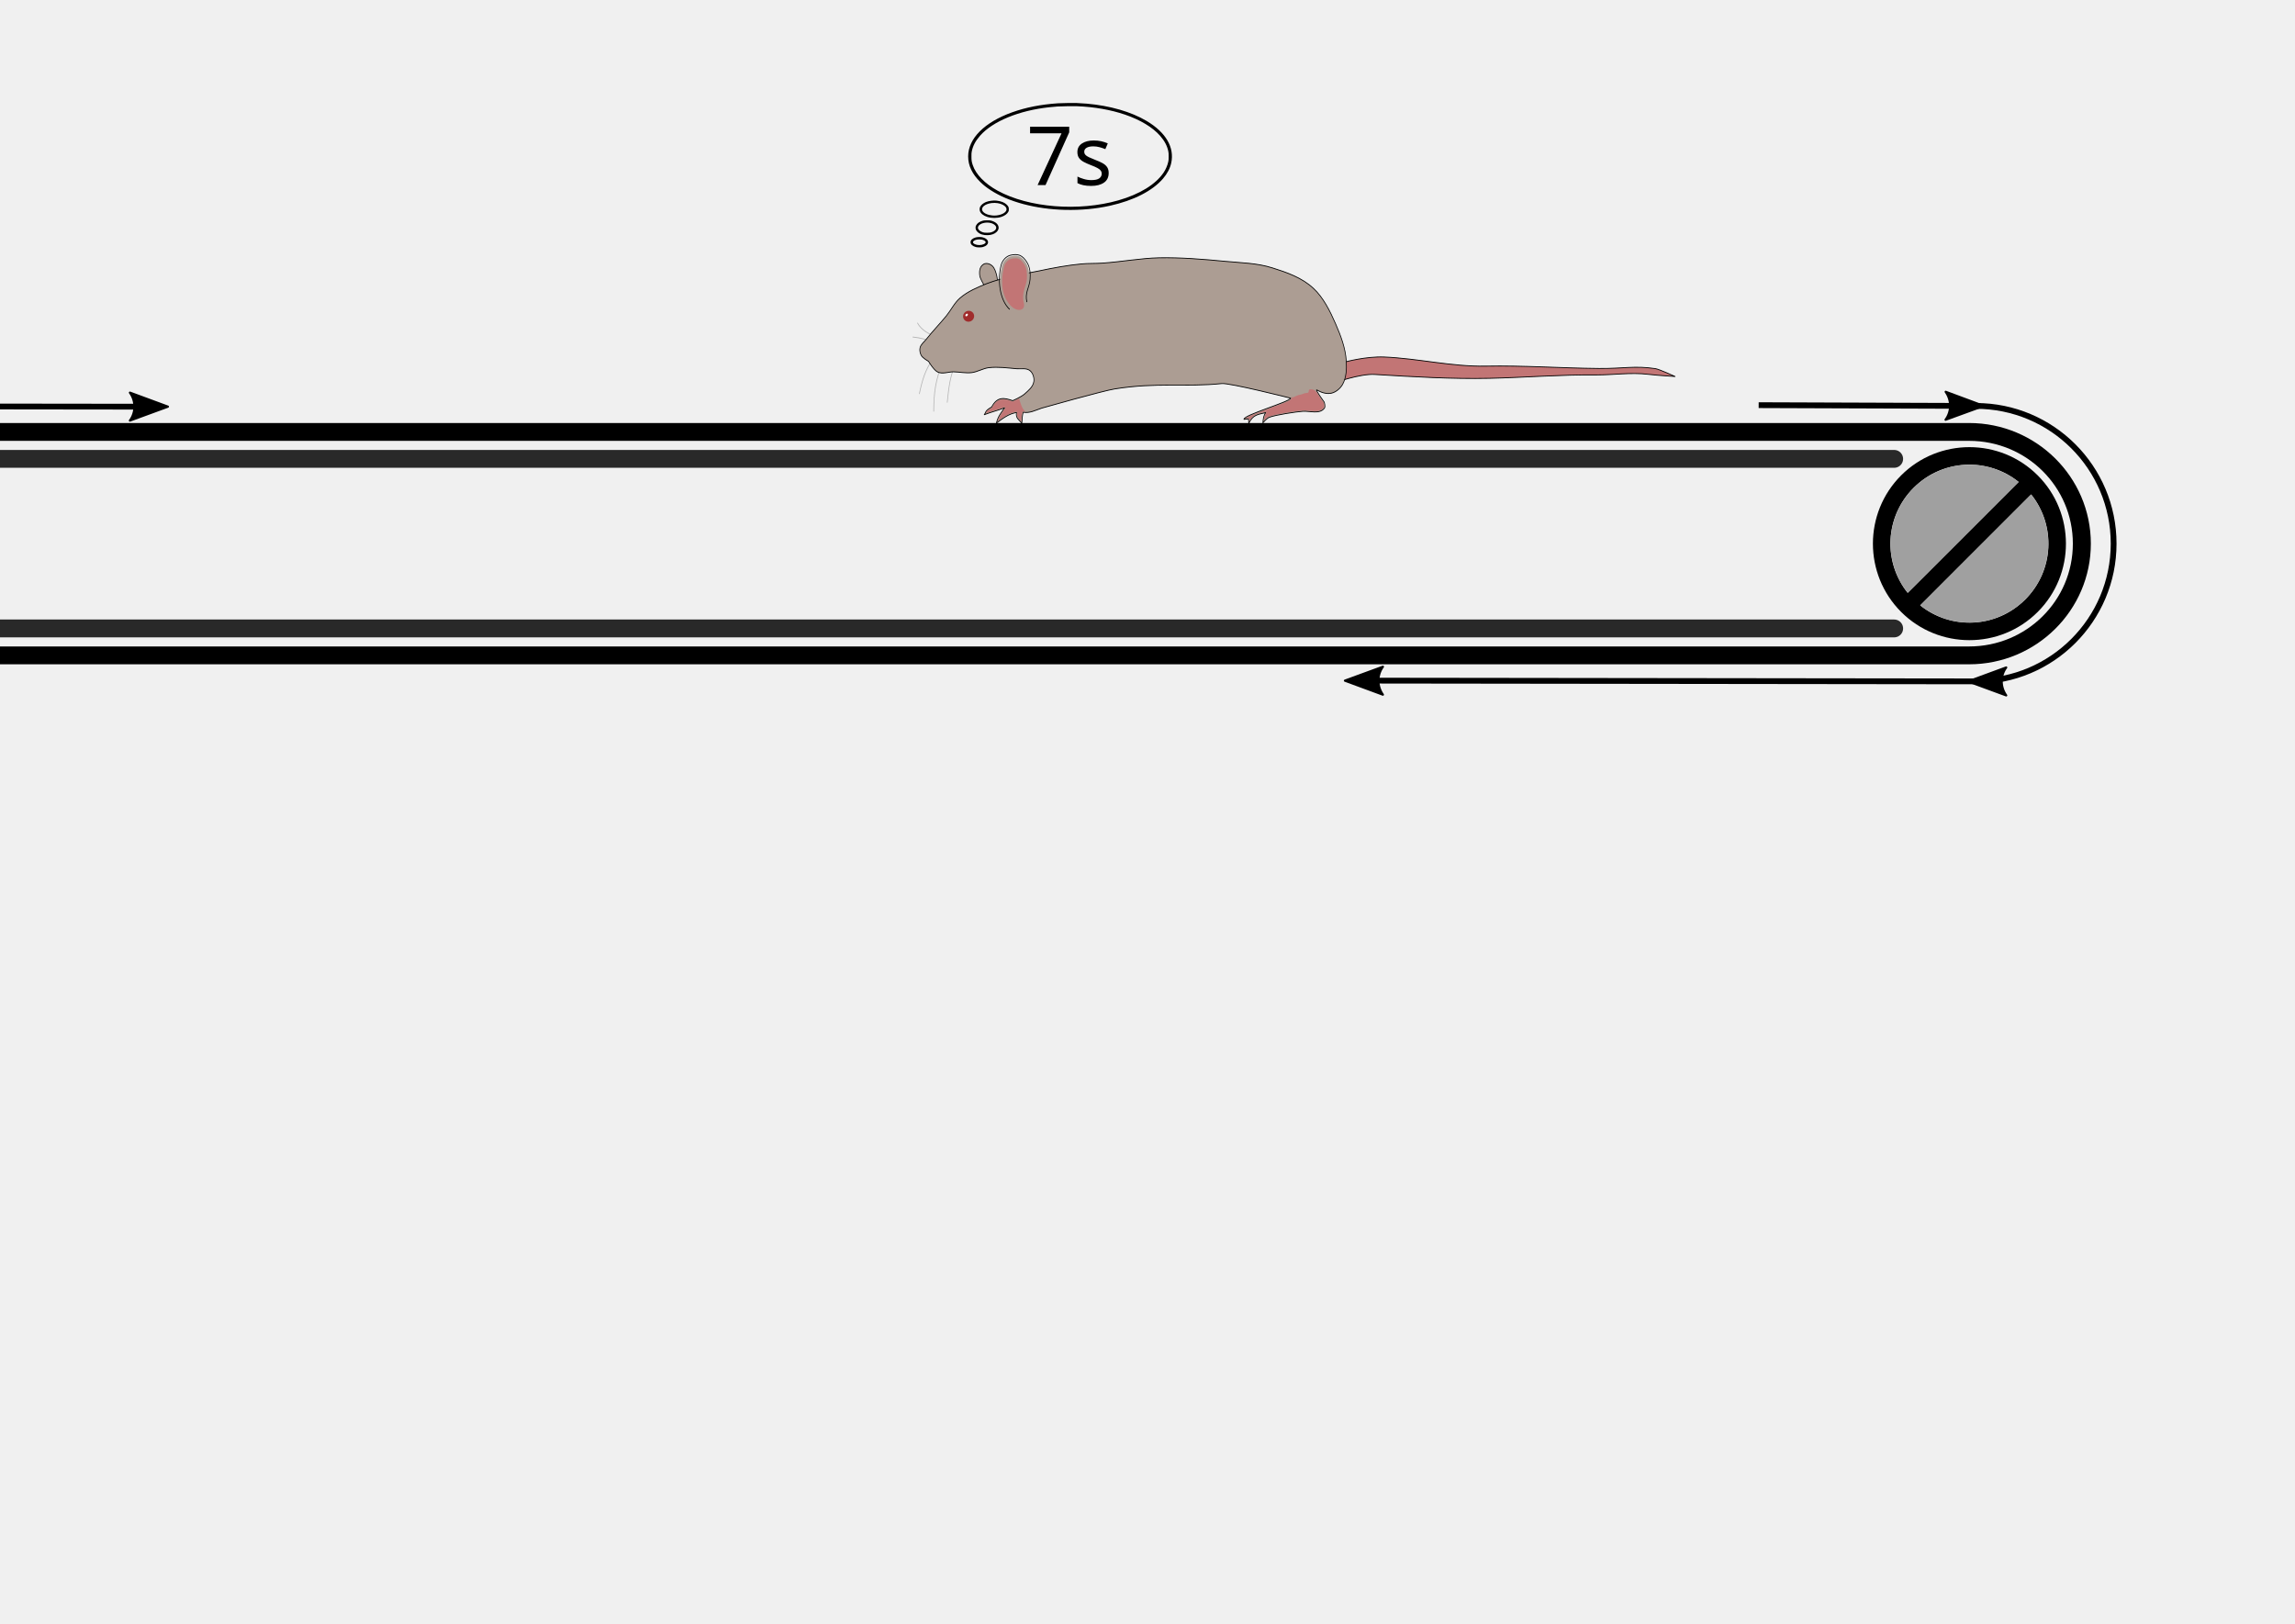
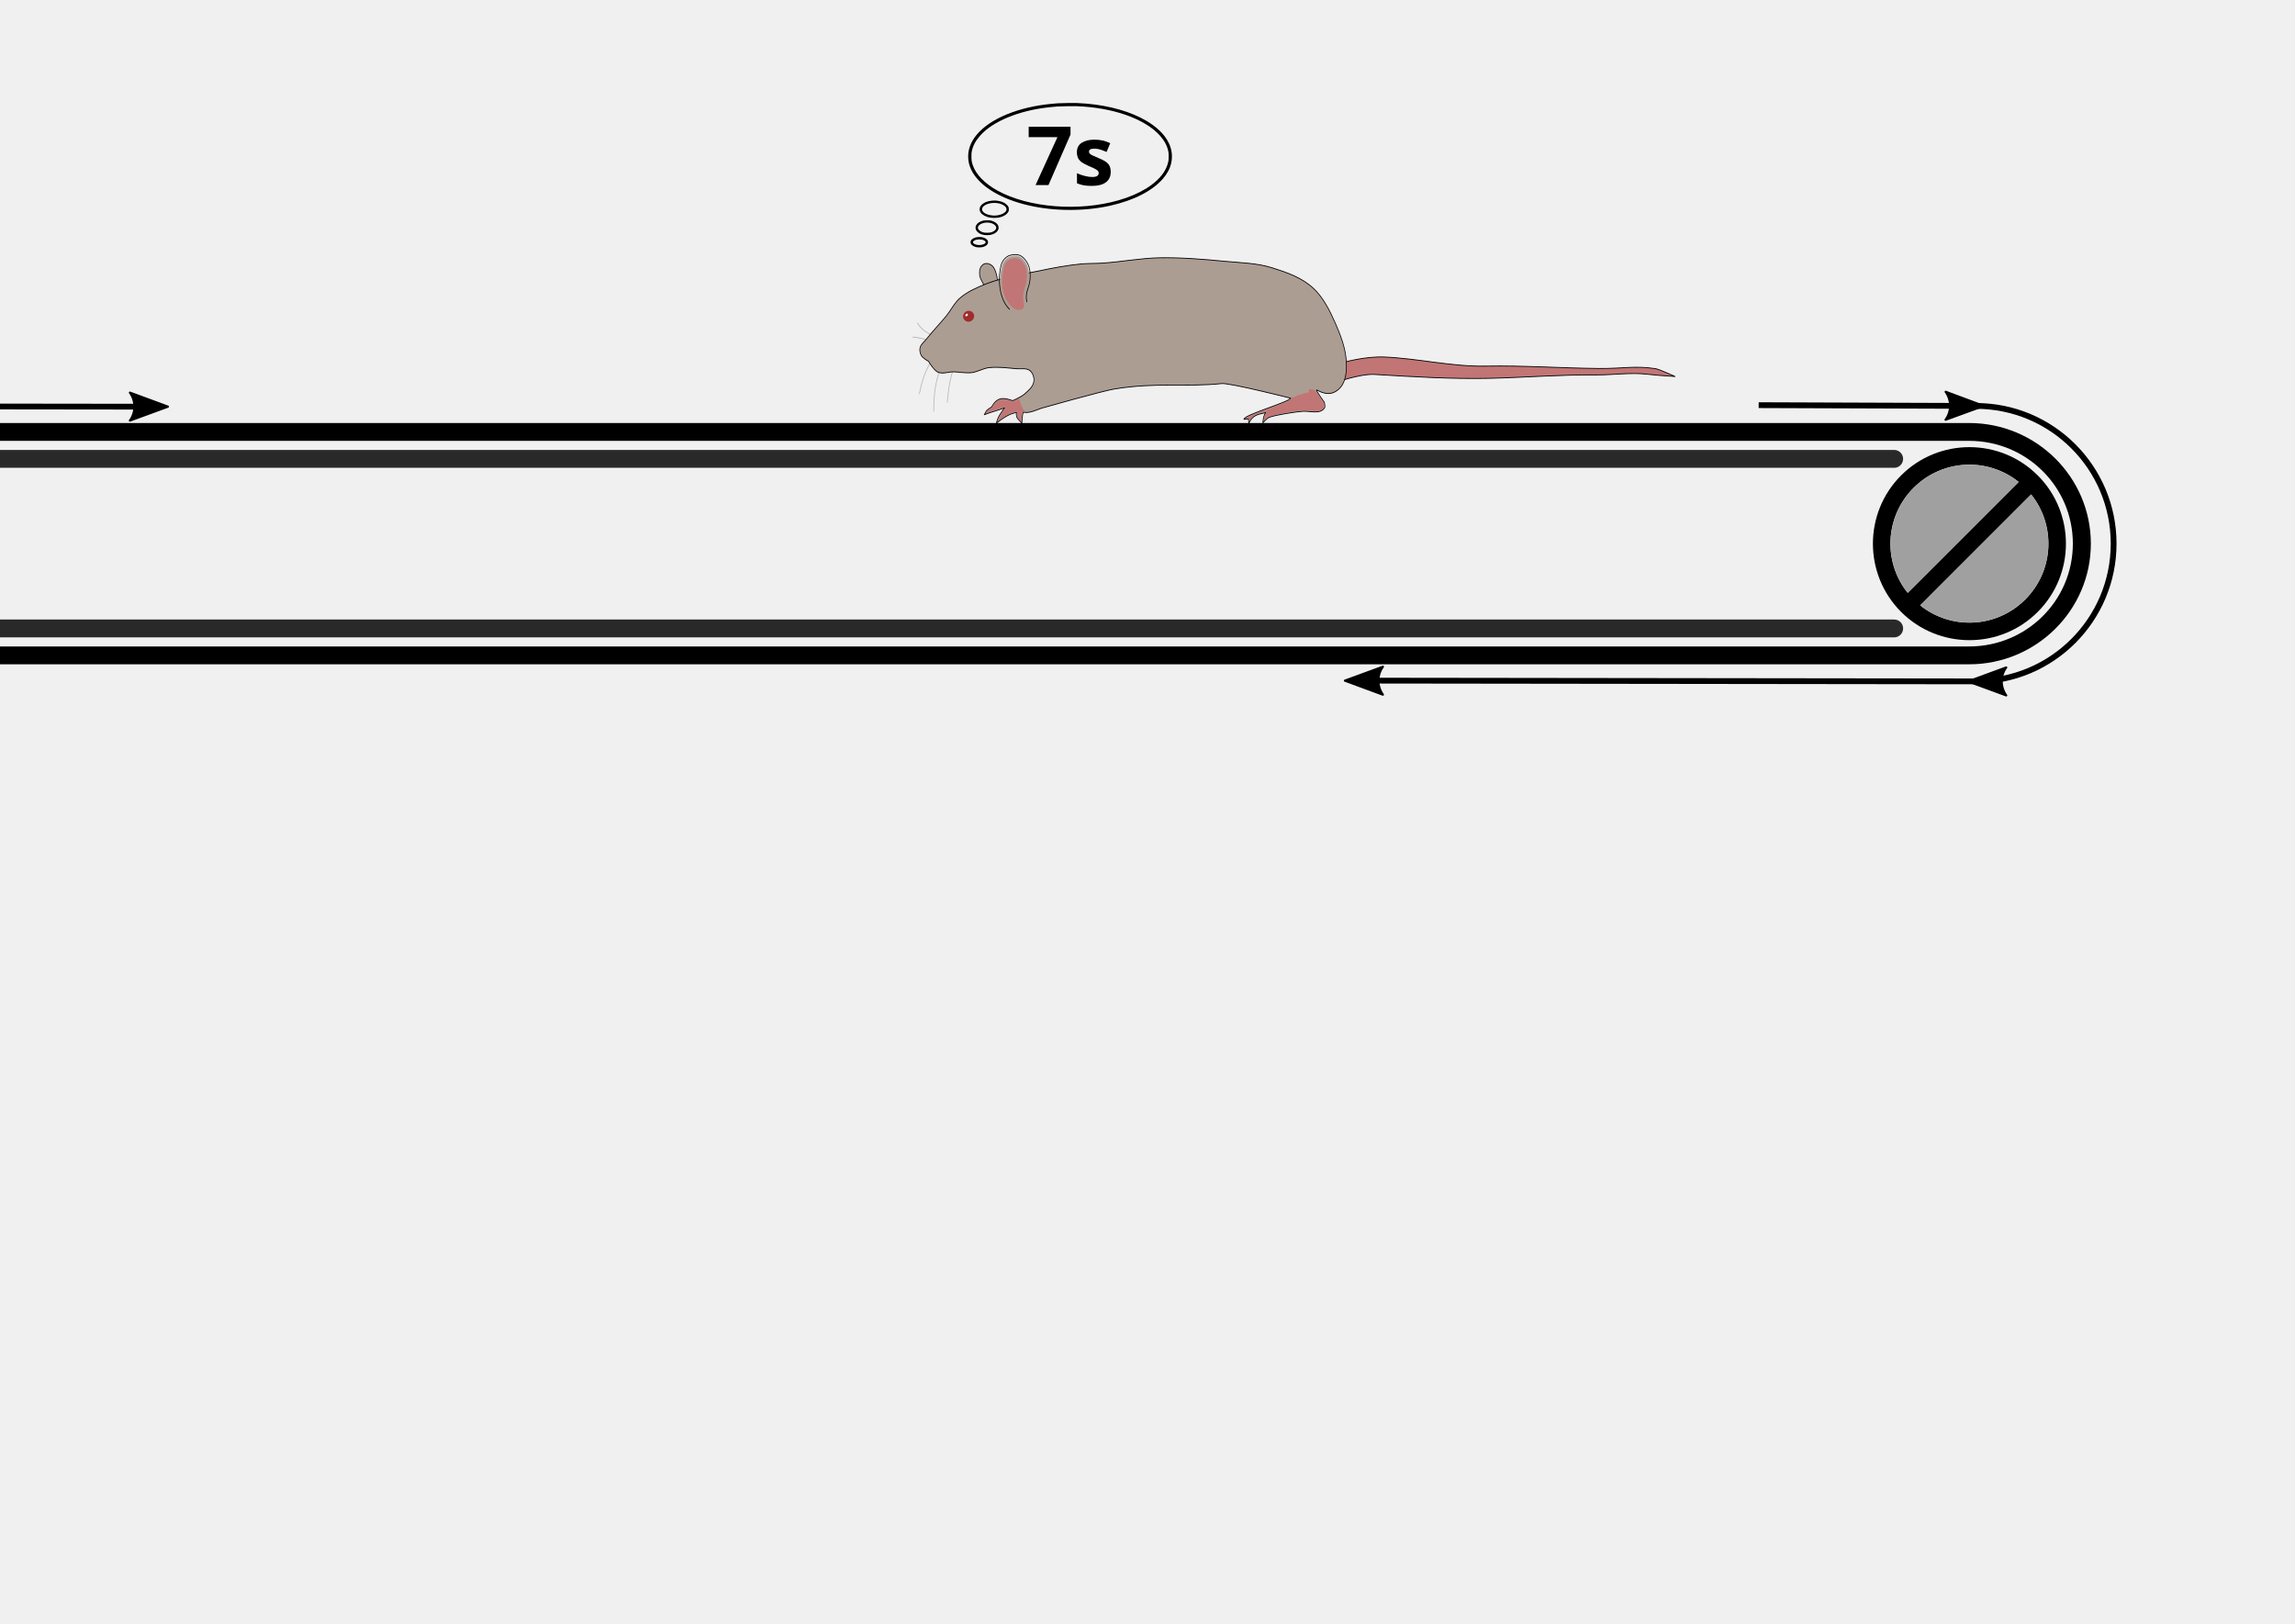
<svg xmlns="http://www.w3.org/2000/svg" xmlns:xlink="http://www.w3.org/1999/xlink" width="1189mm" height="841mm" viewBox="0 0 4212.992 2979.921" id="svg2" version="1.1">
  <defs id="defs4">
    <linearGradient id="linearGradient19819">
      <stop style="stop-color:#ff0000;stop-opacity:1" offset="0" id="stop19821" />
      <stop style="stop-color:#ffffff;stop-opacity:0" offset="1" id="stop19823" />
    </linearGradient>
    <marker style="overflow:visible" id="marker9438" refX="0.0" refY="0.0" orient="auto">
      <path transform="scale(0.6) translate(0,0)" d="M 8.719,4.034 L -2.207,0.016 L 8.719,-4.002 C 6.973,-1.63 6.983,1.616 8.719,4.034 z " style="fill-rule:evenodd;stroke-width:0.625;stroke-linejoin:round;stroke:#000000;stroke-opacity:1;fill:#000000;fill-opacity:1" id="path9440" />
    </marker>
    <marker style="overflow:visible;" id="marker9170" refX="0.0" refY="0.0" orient="auto">
      <path transform="scale(0.6) rotate(180) translate(0,0)" d="M 8.719,4.034 L -2.207,0.016 L 8.719,-4.002 C 6.973,-1.63 6.983,1.616 8.719,4.034 z " style="fill-rule:evenodd;stroke-width:0.625;stroke-linejoin:round;stroke:#000000;stroke-opacity:1;fill:#000000;fill-opacity:1" id="path9172" />
    </marker>
    <marker orient="auto" refY="0.0" refX="0.0" id="marker8992" style="overflow:visible;">
      <path id="path8994" style="fill-rule:evenodd;stroke-width:0.625;stroke-linejoin:round;stroke:#000000;stroke-opacity:1;fill:#000000;fill-opacity:1" d="M 8.719,4.034 L -2.207,0.016 L 8.719,-4.002 C 6.973,-1.63 6.983,1.616 8.719,4.034 z " transform="scale(0.6) rotate(180) translate(0,0)" />
    </marker>
    <marker style="overflow:visible" id="marker9170-6" refX="0" refY="0" orient="auto">
      <path transform="scale(-0.6,-0.6)" d="M 8.719,4.034 -2.207,0.016 8.719,-4.002 c -1.745,2.372 -1.735,5.617 -6e-7,8.035 z" style="fill:#000000;fill-opacity:1;fill-rule:evenodd;stroke:#000000;stroke-width:0.625;stroke-linejoin:round;stroke-opacity:1" id="path9172-0" />
    </marker>
    <marker style="overflow:visible" id="marker9438-6" refX="0" refY="0" orient="auto">
      <path transform="scale(0.6,0.6)" d="M 8.719,4.034 -2.207,0.016 8.719,-4.002 c -1.745,2.372 -1.735,5.617 -6e-7,8.035 z" style="fill:#000000;fill-opacity:1;fill-rule:evenodd;stroke:#000000;stroke-width:0.625;stroke-linejoin:round;stroke-opacity:1" id="path9440-2" />
    </marker>
    <marker orient="auto" refY="0" refX="0" id="marker8992-6" style="overflow:visible">
      <path id="path8994-1" style="fill:#000000;fill-opacity:1;fill-rule:evenodd;stroke:#000000;stroke-width:0.625;stroke-linejoin:round;stroke-opacity:1" d="M 8.719,4.034 -2.207,0.016 8.719,-4.002 c -1.745,2.372 -1.735,5.617 -6e-7,8.035 z" transform="scale(-0.6,-0.6)" />
    </marker>
    <filter height="1.72" y="-0.36" width="1.72" x="-0.36" id="filter18049" style="color-interpolation-filters:sRGB">
      <feGaussianBlur id="feGaussianBlur18051" stdDeviation="8.504" />
    </filter>
    <filter height="1.48" y="-0.24" width="1.48" x="-0.24" id="filter18057" style="color-interpolation-filters:sRGB">
      <feGaussianBlur id="feGaussianBlur18059" stdDeviation="2.835" />
    </filter>
    <filter style="color-interpolation-filters:sRGB;" id="filter19758">
      <feGaussianBlur stdDeviation="1" result="result1" id="feGaussianBlur19760" />
      <feComposite in="result1" in2="result1" result="result4" operator="in" id="feComposite19762" />
      <feBlend in="result1" mode="screen" result="result5" in2="result4" id="feBlend19764" />
      <feGaussianBlur stdDeviation="8" result="result6" in="result5" id="feGaussianBlur19766" />
      <feComposite operator="atop" in="result6" in2="result5" result="result8" id="feComposite19768" />
      <feComposite operator="in" result="fbSourceGraphic" in="result6" in2="result8" id="feComposite19770" />
      <feGaussianBlur result="result0" in="fbSourceGraphic" stdDeviation="2.5" id="feGaussianBlur19772" />
      <feSpecularLighting specularExponent="45" specularConstant="1.5" surfaceScale="1" lighting-color="rgb(255,255,255)" result="result1" in="result0" id="feSpecularLighting19774">
        <fePointLight z="21000" y="-9000" x="-6000" id="fePointLight19776" />
      </feSpecularLighting>
      <feComposite operator="in" result="result2" in="result1" in2="fbSourceGraphic" id="feComposite19778" />
      <feComposite k3="1" k2="1" operator="arithmetic" result="result4" in="fbSourceGraphic" in2="result2" id="feComposite19780" />
      <feComposite operator="in" in2="result4" result="result91" id="feComposite19782" in="result9" />
      <feBlend mode="multiply" in2="result91" id="feBlend19784" />
    </filter>
    <linearGradient xlink:href="#linearGradient19819" id="linearGradient19825" x1="552.424" y1="-1331.428" x2="-1620.382" y2="-1360.418" gradientUnits="userSpaceOnUse" gradientTransform="translate(-5.1889e-7,2.6423298e-6)" />
  </defs>
  <g transform="translate(0,1927.559)" id="layer1">
    <path style="opacity:1;fill:url(#linearGradient19825);fill-opacity:1;fill-rule:evenodd;stroke:none;stroke-width:35.433;stroke-linecap:square;stroke-linejoin:miter;stroke-miterlimit:4;stroke-dasharray:none;stroke-dashoffset:0;stroke-opacity:1" d="m -863.251,-1539.737 566.642,0 c 0,0 6.959,84.264 -1.642,124.114 -8.602,39.849 -32.765,35.284 -32.836,67.778 -0.073,33.302 24.198,25.863 32.836,66.742 8.638,40.879 1.642,130.075 1.642,130.075 l -566.642,0 z" id="rect19817" />
    <g transform="translate(30,0)" id="g16892">
      <path style="color:#000000;font-style:normal;font-variant:normal;font-weight:normal;font-stretch:normal;font-size:medium;line-height:normal;font-family:sans-serif;text-indent:0;text-align:start;text-decoration:none;text-decoration-line:none;text-decoration-style:solid;text-decoration-color:#000000;letter-spacing:normal;word-spacing:normal;text-transform:none;direction:ltr;block-progression:tb;writing-mode:lr-tb;baseline-shift:baseline;text-anchor:start;white-space:normal;clip-rule:nonzero;display:inline;overflow:visible;visibility:visible;opacity:1;isolation:auto;mix-blend-mode:normal;color-interpolation:sRGB;color-interpolation-filters:linearRGB;solid-color:#000000;solid-opacity:1;fill:#000000;fill-opacity:1;fill-rule:nonzero;stroke:none;stroke-width:177.165;stroke-linecap:square;stroke-linejoin:miter;stroke-miterlimit:4;stroke-dasharray:none;stroke-dashoffset:0;stroke-opacity:1;color-rendering:auto;image-rendering:auto;shape-rendering:auto;text-rendering:auto;enable-background:accumulate" d="m -867.681,-1151.055 c -123.188,10e-4 -223.405,99.344 -223.405,221.457 0,122.113 100.217,221.456 223.405,221.457 l 0,-32.74 c -105.338,-10e-4 -190.376,-84.298 -190.376,-188.717 0,-104.419 85.039,-188.716 190.376,-188.717 z m 0.002,0 0,32.74 4452.498,0 c 105.338,0 190.377,84.298 190.377,188.717 0,104.418 -85.039,188.716 -190.377,188.717 l -4452.498,0 0,32.74 4452.498,0 c 123.188,0 223.405,-99.344 223.405,-221.457 0,-122.113 -100.217,-221.456 -223.405,-221.457 z" id="path4334" />
      <path style="fill:none;fill-opacity:1;fill-rule:evenodd;stroke:#000000;stroke-width:32.74;stroke-linecap:round;stroke-linejoin:miter;stroke-miterlimit:4;stroke-dasharray:none;stroke-opacity:0.825" d="m -730.065,-1085.231 2088.634,0 2088.635,0 0,0" id="path5941" />
      <path style="fill:none;fill-opacity:1;fill-rule:evenodd;stroke:#000000;stroke-width:32.74;stroke-linecap:round;stroke-linejoin:miter;stroke-miterlimit:4;stroke-dasharray:none;stroke-opacity:0.825" d="m -730.065,-773.963 2088.634,0 2088.635,0 0,0" id="path5941-7" />
      <g id="g4269" transform="matrix(0.9119516,0,0,0.9119516,-1352.608,-540.0852)">
        <path id="path4155" d="m 668.945,-564.569 c -75.762,-75.762 -199.135,-75.764 -274.897,-10e-4 -75.762,75.762 -75.762,199.136 0,274.899 75.762,75.762 199.135,75.761 274.897,-10e-4 75.762,-75.762 75.762,-199.134 2e-5,-274.896 z m -25.054,25.054 c 57.985,57.985 61.923,149.073 11.834,211.567 L 432.323,-551.349 c 62.494,-50.088 153.582,-46.151 211.567,11.834 z m -236.623,13.221 223.402,223.402 c -62.494,50.09 -153.582,46.151 -211.567,-11.834 -57.985,-57.985 -61.924,-149.073 -11.834,-211.567 z" style="color:#000000;font-style:normal;font-variant:normal;font-weight:normal;font-stretch:normal;font-size:medium;line-height:normal;font-family:sans-serif;text-indent:0;text-align:start;text-decoration:none;text-decoration-line:none;text-decoration-style:solid;text-decoration-color:#000000;letter-spacing:normal;word-spacing:normal;text-transform:none;direction:ltr;block-progression:tb;writing-mode:lr-tb;baseline-shift:baseline;text-anchor:start;white-space:normal;clip-rule:nonzero;display:inline;overflow:visible;visibility:visible;opacity:1;isolation:auto;mix-blend-mode:normal;color-interpolation:sRGB;color-interpolation-filters:linearRGB;solid-color:#000000;solid-opacity:1;fill:#000000;fill-opacity:1;fill-rule:nonzero;stroke:none;stroke-width:35.433;stroke-linecap:butt;stroke-linejoin:miter;stroke-miterlimit:4;stroke-dasharray:none;stroke-dashoffset:0;stroke-opacity:1;color-rendering:auto;image-rendering:auto;shape-rendering:auto;text-rendering:auto;enable-background:accumulate" />
        <path transform="translate(0,-1927.559)" id="path4265" d="m 522.506,1659.064 c -23.584,-1.338 -47.441,-8.235 -67.8,-19.598 -35.31,-19.709 -62.023,-52.093 -74.333,-90.114 -3.416,-10.549 -5.685,-21.299 -6.988,-33.102 -0.836,-7.572 -0.837,-24.256 -0.003,-31.734 2.928,-26.236 11.251,-49.644 25.22,-70.926 3.016,-4.595 8.277,-11.86 8.604,-11.88 0.097,-0.01 50.352,50.164 111.677,111.49 l 111.5,111.501 -3.568,2.702 c -29.603,22.418 -67.026,33.778 -104.31,31.662 z" style="fill:#a0a0a0;stroke:none;stroke-width:1px;stroke-linecap:butt;stroke-linejoin:miter;stroke-opacity:1" />
        <path transform="translate(0,-1927.559)" id="path4267" d="m 544.031,1487.794 c -66.207,-66.219 -111.392,-111.672 -111.167,-111.825 0.209,-0.142 1.879,-1.388 3.712,-2.769 7.745,-5.838 15.447,-10.574 24.624,-15.143 16.794,-8.361 35.458,-13.726 55.077,-15.831 5.655,-0.607 24.829,-0.601 30.406,0.01 12.989,1.421 24.32,3.876 35.709,7.735 55.711,18.878 96.773,67.528 106.025,125.621 1.397,8.772 1.764,13.913 1.768,24.749 0.004,11.589 -0.404,16.801 -2.109,26.897 -3.879,22.974 -13.501,46.064 -27.114,65.065 -1.866,2.604 -3.841,5.258 -4.389,5.898 l -0.996,1.162 -111.546,-111.567 z" style="fill:#a0a0a0;stroke:none;stroke-width:1px;stroke-linecap:butt;stroke-linejoin:miter;stroke-opacity:1" />
      </g>
      <g id="g4274" transform="matrix(0,-0.9119508,0.9119508,0,3974.839,-444.9002)">
        <path style="color:#000000;font-style:normal;font-variant:normal;font-weight:normal;font-stretch:normal;font-size:medium;line-height:normal;font-family:sans-serif;text-indent:0;text-align:start;text-decoration:none;text-decoration-line:none;text-decoration-style:solid;text-decoration-color:#000000;letter-spacing:normal;word-spacing:normal;text-transform:none;direction:ltr;block-progression:tb;writing-mode:lr-tb;baseline-shift:baseline;text-anchor:start;white-space:normal;clip-rule:nonzero;display:inline;overflow:visible;visibility:visible;opacity:1;isolation:auto;mix-blend-mode:normal;color-interpolation:sRGB;color-interpolation-filters:linearRGB;solid-color:#000000;solid-opacity:1;fill:#000000;fill-opacity:1;fill-rule:nonzero;stroke:none;stroke-width:35.433;stroke-linecap:butt;stroke-linejoin:miter;stroke-miterlimit:4;stroke-dasharray:none;stroke-dashoffset:0;stroke-opacity:1;color-rendering:auto;image-rendering:auto;shape-rendering:auto;text-rendering:auto;enable-background:accumulate" d="m 668.945,-564.569 c -75.762,-75.762 -199.135,-75.764 -274.897,-10e-4 -75.762,75.762 -75.762,199.136 0,274.899 75.762,75.762 199.135,75.761 274.897,-10e-4 75.762,-75.762 75.762,-199.134 2e-5,-274.896 z m -25.054,25.054 c 57.985,57.985 61.923,149.073 11.834,211.567 L 432.323,-551.349 c 62.494,-50.088 153.582,-46.151 211.567,11.834 z m -236.623,13.221 223.402,223.402 c -62.494,50.09 -153.582,46.151 -211.567,-11.834 -57.985,-57.985 -61.924,-149.073 -11.834,-211.567 z" id="path4276" />
        <path style="fill:#a0a0a0;stroke:none;stroke-width:1px;stroke-linecap:butt;stroke-linejoin:miter;stroke-opacity:1" d="m 522.506,1659.064 c -23.584,-1.338 -47.441,-8.235 -67.8,-19.598 -35.31,-19.709 -62.023,-52.093 -74.333,-90.114 -3.416,-10.549 -5.685,-21.299 -6.988,-33.102 -0.836,-7.572 -0.837,-24.256 -0.003,-31.734 2.928,-26.236 11.251,-49.644 25.22,-70.926 3.016,-4.595 8.277,-11.86 8.604,-11.88 0.097,-0.01 50.352,50.164 111.677,111.49 l 111.5,111.501 -3.568,2.702 c -29.603,22.418 -67.026,33.778 -104.31,31.662 z" id="path4278" transform="translate(0,-1927.559)" />
        <path style="fill:#a0a0a0;stroke:none;stroke-width:1px;stroke-linecap:butt;stroke-linejoin:miter;stroke-opacity:1" d="m 544.031,1487.794 c -66.207,-66.219 -111.392,-111.672 -111.167,-111.825 0.209,-0.142 1.879,-1.388 3.712,-2.769 7.745,-5.838 15.447,-10.574 24.624,-15.143 16.794,-8.361 35.458,-13.726 55.077,-15.831 5.655,-0.607 24.829,-0.601 30.406,0.01 12.989,1.421 24.32,3.876 35.709,7.735 55.711,18.878 96.773,67.528 106.025,125.621 1.397,8.772 1.764,13.913 1.768,24.749 0.004,11.589 -0.404,16.801 -2.109,26.897 -3.879,22.974 -13.501,46.064 -27.114,65.065 -1.866,2.604 -3.841,5.258 -4.389,5.898 l -0.996,1.162 -111.546,-111.567 z" id="path4280" transform="translate(0,-1927.559)" />
      </g>
      <path style="opacity:1;fill:none;fill-opacity:1;fill-rule:evenodd;stroke:#000000;stroke-width:10.63;stroke-linecap:round;stroke-linejoin:miter;stroke-miterlimit:4;stroke-dasharray:none;stroke-dashoffset:0;stroke-opacity:1;marker-end:url(#marker9170)" d="m -880.105,-676.783 c -139.626,8e-4 -252.816,-113.188 -252.816,-252.815 -8e-4,-139.627 113.189,-252.817 252.816,-252.816" id="path7156" />
      <path style="fill:none;fill-rule:evenodd;stroke:#000000;stroke-width:10.63;stroke-linecap:butt;stroke-linejoin:miter;stroke-miterlimit:0;stroke-dasharray:none;stroke-opacity:1;marker-start:url(#marker9438)" d="m 264.125,-1180.999 -1144.232,-1.414 0,0 0,0" id="path7165" />
      <path style="fill:none;fill-rule:evenodd;stroke:#000000;stroke-width:10.63;stroke-linecap:butt;stroke-linejoin:miter;stroke-miterlimit:4;stroke-dasharray:none;stroke-opacity:1;marker-end:url(#marker8992)" d="m -481.297,-675.369 -398.808,-1.414 0,0 0,0" id="path7165-3" />
      <path style="opacity:1;fill:none;fill-opacity:1;fill-rule:evenodd;stroke:#000000;stroke-width:10.63;stroke-linecap:round;stroke-linejoin:miter;stroke-miterlimit:4;stroke-dasharray:none;stroke-dashoffset:0;stroke-opacity:1;marker-end:url(#marker9170-6)" d="m 3597.243,-1182.414 c 139.626,-8e-4 252.816,113.188 252.816,252.815 8e-4,139.627 -113.189,252.817 -252.816,252.816" id="path7156-7" />
      <path style="fill:none;fill-rule:evenodd;stroke:#000000;stroke-width:10.63;stroke-linecap:butt;stroke-linejoin:miter;stroke-miterlimit:0;stroke-dasharray:none;stroke-opacity:1;marker-start:url(#marker9438-6)" d="m 2453.013,-678.197 1144.232,1.414 0,0 0,0" id="path7165-9" />
      <path style="fill:none;fill-rule:evenodd;stroke:#000000;stroke-width:10.63;stroke-linecap:butt;stroke-linejoin:miter;stroke-miterlimit:4;stroke-dasharray:none;stroke-opacity:1;marker-end:url(#marker8992-6)" d="m 3198.435,-1183.828 398.808,1.414 0,0 0,0" id="path7165-3-2" />
    </g>
    <g id="g16474" transform="matrix(-2.606271,0.244504,0.2099261,3.046847,1635.325,-3286.216)">
      <path style="fill:#c27575;stroke:#000000;stroke-width:0.496;stroke-linecap:round;stroke-linejoin:round" d="m -264.764,685.253 c 0,0 -14.933,-2.258 -27.648,-0.774 -23.609,2.756 -46.843,9.645 -70.553,11.145 -26.58,1.7 -52.448,5.426 -79.283,7.778 -17.093,1.499 -24.883,0.229 -39.334,3.255 -2.672,0.559 -13.413,5.81 -13.413,5.81 0,0 10.993,-1.42 18.783,-2.82 12.01,-2.2 23.978,-1.528 36.138,-2.528 24.65,-2.2 50.201,-2.467 74.901,-3.967 27.03,-1.7 52.609,-5.097 80.353,-8.782 10.142,-1.347 29.246,2.884 29.246,2.884" id="path4508" />
      <path style="fill:none;stroke:#b3b3b3;stroke-width:0.496;stroke-linecap:round;stroke-linejoin:round" d="m 16.664,662.653 c 6.014,10 7.852,17.8 8.842,29" id="path4479" />
      <path style="fill:none;stroke:#b3b3b3;stroke-width:0.496;stroke-linecap:round;stroke-linejoin:round" d="m 23.382,660.153 c 6.004,6 8.724,12.4 11.314,20.2" id="path4481" />
      <path style="fill:none;stroke:#b3b3b3;stroke-width:0.496;stroke-linecap:round;stroke-linejoin:round" d="m 7.825,664.453 c 4.684,7 6.111,14.5 7.778,22.6" id="path4483" />
      <path style="fill:none;stroke:#b3b3b3;stroke-width:0.496;stroke-linecap:round;stroke-linejoin:round" d="m 18.078,647.853 c 6.788,-2.1 12.228,-5.6 14.498,-9.9" id="path4485" />
      <path style="fill:none;stroke:#b3b3b3;stroke-width:0.496;stroke-linecap:round;stroke-linejoin:round" d="m 23.028,650.253 c 3.628,-1.8 7.928,-3.3 13.438,-4.2" id="path4487" />
      <path style="fill:#ac9d93;stroke:#000000;stroke-width:0.496;stroke-linecap:round;stroke-linejoin:round" d="m -24.967,623.253 c 0,-1.1 -0.782,-6.2 -0.177,-9.2 0.446,-2.2 1.076,-4.7 2.74,-6.2 1.287,-1.2 3.219,-1.9 4.95,-1.7 1.236,0.2 2.458,1 3.182,2 0.934,1.3 1.134,3 1.061,4.6 -0.052,1.2 -0.599,2.3 -1.061,3.3 -0.914,2.1 -3.359,5.9 -3.359,5.9" id="path4502" />
      <path style="fill:#ac9d93;stroke:#000000;stroke-width:0.496;stroke-linecap:round;stroke-linejoin:round" d="m -177.434,691.253 c -5.72,0 -47.538,12.625 -47.538,12.625 1.51,2.3 33.971,7.432 33.761,10.032 l -3.191,-0.048 0.011,2.748 c -3.37,-5 -6.72,-4.8 -12.38,-5.5 1.74,1.8 2.08,3.6 2.48,6 0,0 -2.94,-2.6 -4.77,-3 -4.45,-1.1 -19.114,-1.808 -23.664,-1.708 -5.13,0.1 -11.75,2.9 -15.38,-0.7 -0.84,-0.8 -0.18,-3.5 -0.18,-3.5 0,0 6.371,-8.849 4.561,-7.749 -2.96,1.8 -6.64,3.1 -10.08,2.7 -3.09,-0.4 -6.22,-2.2 -8.13,-4.6 -2.92,-3.8 -3.67,-9 -3.71,-13.8 -0.08,-7.8 2.68,-15.6 5.65,-22.8 3.33,-8.1 7.36,-16.5 13.79,-22.5 7.63,-7.2 18,-11.1 27.76,-14.6 10.52,-3.8 21.85,-4.8 32.88,-6.6 15.239,-2.5 30.545,-4.8 45.958,-5.8 13.231,-0.8 26.52,0.3 39.774,0 4.954,-0.1 9.894,-0.7 14.85,-0.7 10.034,0 20.06,0.8 30.052,1.8 12.48,1.1 25.123,1.8 37.299,4.7 6.647,1.7 13.456,3.5 19.269,7.1 4.073,2.5 6.863,6.7 10.43,9.9 4.946,4.4 10.315,8.4 15.198,12.9 1.66,1.5 4.04,2.7 4.78,4.8 0.51,1.4 0.21,3.2 -0.53,4.6 -0.99,1.8 -4.78,3.9 -4.78,3.9 0,0 -3.151,5.5 -5.829,6.9 -3.314,1.7 -7.43,0.5 -11.137,0.8 -4.25,0.4 -8.461,1.6 -12.728,1.5 -4.116,-0.1 -8.081,-1.9 -12.198,-2 -6.522,-0.1 -13.007,1.2 -19.445,2.2 -3.182,0.5 -7.091,-0.1 -9.458,2.1 -1.669,1.5 -2.51,4.3 -1.944,6.5 0.813,3.2 4.241,5.1 6.982,6.9 2.628,1.7 8.751,3.4 8.751,3.4 5.823,-2.3 10.608,-3.4 15.026,2.6 5.242,2.1 4.116,2.9 5.568,4.2 -4.856,-1.2 -9.728,-1.8 -14.584,-3 2.686,2.8 5.145,4.9 6.453,8.7 -4.793,-2.5 -9.053,-4.9 -14.584,-5.2 1.178,3.4 -1.826,4.7 -3.182,6.8 -0.443,-2.3 -0.635,-4.8 -1.503,-6.6 -4.387,1.1 -8.747,-0.5 -13.081,-1.4 0,0 -44.138,-7 -51.973,-7.4 -29.906,-1.7 -49.748,3 -75.304,2.8 z" id="path4506" />
      <path style="fill:#c27575;stroke:#ac9d93;stroke-width:1.488;stroke-linecap:round;stroke-linejoin:round" d="m -43.528,631.853 c 1.289,-6.2 -2.461,-9.5 -3.271,-13.9 -0.561,-3.1 -0.508,-6.7 1.149,-9.4 2.518,-4.1 4.994,-5.1 9.723,-4.5 2.498,0.3 5.05,2.3 5.922,4.7 2.996,8.1 3.458,16.3 -1.679,23.1 -5.187,6.9 -13.018,5.6 -11.844,0 z" id="path4504" />
      <ellipse style="fill:#a02c2c" id="path4477" cx="-3.501" cy="636.74" rx="3.889" ry="3.27" />
      <ellipse transform="matrix(0.8673569,0.4976866,-0.4976718,0.8673654,0,0)" style="fill:#ffffff" id="path9055" cx="314.571" cy="552.61" rx="0.982" ry="0.67" />
      <path style="color:#000000;text-indent:0;text-transform:none;block-progression:tb;fill:none;stroke:#000000;stroke-width:0.496" d="m -32.55,634.953 c 6.765,-6.5 7.052,-18.3 3.96,-26.7 -1.105,-3 -3.991,-5.3 -7.156,-5.7 -1.251,-0.1 -2.393,-0.2 -3.469,-0.1 -1.076,0.1 -2.094,0.3 -3.031,0.7 -1.875,0.9 -3.343,2.4 -4.688,4.6 -1.967,3.2 -1.945,7.1 -1.344,10.4 0.466,2.6 1.676,4.6 2.5,6.6 0.825,2 1.356,4 0.782,6.8" id="path9565" />
      <path d="m -23.153,688.453 c -2.098,0 -4.405,0.8 -6.937,1.8 a 0.5,0.5 0 0 1 -0.313,0 c 0,0 -1.563,-0.4 -3.437,-1.1 -0.315,-0.1 -0.642,-0.2 -0.969,-0.3 -0.986,3 -1.323,6 -3.906,8.2 0.508,-0.1 1.026,-0.2 1.531,-0.3 a 0.5,0.5 0 0 1 0.562,0.3 c 0.793,1.6 1.052,3.7 1.376,5.7 0.633,-0.8 1.301,-1.5 1.812,-2.2 0.718,-0.9 1.102,-1.8 0.562,-3.4 a 0.5,0.5 0 0 1 0.5,-0.6 c 5.161,0.3 9.233,2.4 13.532,4.6 -1.336,-2.9 -3.404,-4.7 -5.782,-7.2 a 0.5,0.5 0 0 1 0.469,-0.8 c 4.369,1 8.794,1.6 13.219,2.6 -0.143,-0.3 -0.273,-0.5 -0.469,-0.7 -0.479,-0.5 -1.44,-1.2 -4.031,-2.2 a 0.5,0.5 0 0 1 -0.219,-0.2 c -2.149,-3 -4.29,-4 -6.625,-4.2 l -0.875,0 z" style="fill:#c27575" id="path9571" />
      <path d="m -192.256,713.476 c 0.024,-0.37 -5.74,-1.864 -6.981,-2.245 l -11.961,-2.764 c -1.856,-0.881 -12.894,-2.29 -14.184,-4.29 -0.161,-0.226 -0.108,-0.54 0.12,-0.7 -4.28,-0.783 3.645,1.569 -2.881,-0.395 0,0 -2.044,-0.716 -4.024,-0.816 -1.78,-0.2 -2.421,-0.712 -4.201,-0.612 -2.71,0.2 -0.385,-2.386 -3.217,-1.975 -3.788,0.273 -4.453,3.63 -5.803,5.13 0.208,0.121 -2.326,3.265 -2.407,3.492 0,0 -0.16,0.6 -0.22,1.3 -0.03,0.4 -0.02,0.8 0.03,1.1 0.05,0.3 0.13,0.5 0.22,0.6 1.66,1.7 4.05,1.9 6.75,1.7 2.69,-0.3 5.63,-1 8.28,-1.1 4.4,-0.1 19.094,0.608 23.774,1.708 1.07,0.2 2.26,1 3.25,1.7 0.35,0.3 0.35,0.3 0.62,0.5 -0.33,-1.6 -0.73,-3 -2.03,-4.4 -0.25,-0.333 -0.007,-0.808 0.41,-0.8 2.81,0.3 5.1,0.5 7.16,1.1 1.69,0.6 3.2,1.8 4.65,3.5 l 0.131,-1.748" style="fill:#c27575" id="path9583" />
    </g>
    <g id="g18800">
      <path style="opacity:0.771;fill:none;fill-rule:evenodd;stroke:#ff0000;stroke-width:28.346;stroke-linecap:butt;stroke-linejoin:miter;stroke-miterlimit:4;stroke-dasharray:none;stroke-dashoffset:0;stroke-opacity:1" d="m -282.573,-1303.165 0,76.055 0,76.055" id="path16954" />
      <g transform="translate(0,13.74487)" id="g18795">
        <ellipse ry="28.346" rx="28.346" cy="-1345.937" cx="-295.825" id="path16915" style="opacity:1;fill:none;fill-opacity:1;fill-rule:evenodd;stroke:#ff0000;stroke-width:12.638;stroke-linecap:butt;stroke-linejoin:miter;stroke-miterlimit:0;stroke-dasharray:none;stroke-dashoffset:0;stroke-opacity:1;filter:url(#filter18049)" transform="matrix(1.121452,0,0,1.121452,49.18066,150.2155)" />
        <ellipse ry="14.173" rx="14.173" cy="-1345.937" cx="-295.825" id="path16915-3" style="opacity:1;fill:none;fill-opacity:1;fill-rule:evenodd;stroke:#ff0000;stroke-width:9.6;stroke-linecap:butt;stroke-linejoin:miter;stroke-miterlimit:0;stroke-dasharray:none;stroke-dashoffset:0;stroke-opacity:1;filter:url(#filter18057)" transform="matrix(1.476408,0,0,1.476408,154.1853,627.9633)" />
        <ellipse ry="12.402" rx="12.402" cy="-1359.189" cx="-282.573" id="path16915-3-7" style="opacity:1;fill:#ff0000;fill-opacity:1;fill-rule:evenodd;stroke:#ff0000;stroke-width:10.63;stroke-linecap:butt;stroke-linejoin:miter;stroke-miterlimit:0;stroke-dasharray:none;stroke-dashoffset:0;stroke-opacity:1" />
      </g>
      <path style="opacity:0.771;fill:none;fill-rule:evenodd;stroke:#ff0000;stroke-width:28.346;stroke-linecap:butt;stroke-linejoin:miter;stroke-miterlimit:4;stroke-dasharray:none;stroke-dashoffset:0;stroke-opacity:1" d="m -282.573,-1539.833 0,76.055 0,76.055" id="path16954-5" />
    </g>
    <g id="g19827" transform="translate(-96,0)">
      <path d="m -696.786,-1426.056 -141.037,0 70.519,122.142 70.519,-122.142 z" style="opacity:1;fill:none;stroke:#000000;stroke-width:10.63;stroke-miterlimit:4;stroke-dasharray:none" id="path18250" />
      <g style="opacity:1;filter:url(#filter19758)" transform="matrix(0.2428253,0,0,0.2428253,-829.4675,-1482.018)" id="g18767">
        <path style="fill:#006cff;fill-opacity:1" d="M 438.4,329.6 C 438.4,430.933 356.267,512 256,512 155.733,512 73.6,430.933 73.6,329.6 73.6,228.267 256,0 256,0 c 0,0 182.4,229.333 182.4,329.6 z" id="path18727" />
        <path style="fill:#ffffff" d="m 256,464 c -73.6,0 -134.4,-59.733 -134.4,-134.4 0,-8.533 7.467,-16 16,-16 8.533,0 16,7.467 16,16 0,56.533 45.867,102.4 102.4,102.4 8.533,0 16,7.467 16,16 0,8.533 -7.467,16 -16,16 z" id="path18729" />
        <g id="g18731" />
        <g id="g18733" />
        <g id="g18735" />
        <g id="g18737" />
        <g id="g18739" />
        <g id="g18741" />
        <g id="g18743" />
        <g id="g18745" />
        <g id="g18747" />
        <g id="g18749" />
        <g id="g18751" />
        <g id="g18753" />
        <g id="g18755" />
        <g id="g18757" />
        <g id="g18759" />
      </g>
    </g>
    <text xml:space="preserve" style="font-style:normal;font-weight:normal;font-size:150px;line-height:1000%;font-family:sans-serif;letter-spacing:0px;word-spacing:0px;fill:#000000;fill-opacity:1;stroke:none;stroke-width:1px;stroke-linecap:butt;stroke-linejoin:miter;stroke-opacity:1" x="-476.958" y="-1544.958" id="text19849">
      <tspan id="tspan19851" x="-476.958" y="-1544.958" style="font-style:normal;font-variant:normal;font-weight:bold;font-stretch:normal;font-family:sans-serif;-inkscape-font-specification:'sans-serif Bold'">Beam</tspan>
    </text>
    <text xml:space="preserve" style="font-style:normal;font-weight:normal;font-size:150px;line-height:1000%;font-family:sans-serif;letter-spacing:0px;word-spacing:0px;fill:#000000;fill-opacity:1;stroke:none;stroke-width:1px;stroke-linecap:butt;stroke-linejoin:miter;stroke-opacity:1" x="1181.725" y="-958.955" id="text19849-8" transform="matrix(0,-1,1,0,0,0)">
      <tspan id="tspan19851-0" x="1181.725" y="-958.955" style="font-style:normal;font-variant:normal;font-weight:bold;font-stretch:normal;font-family:sans-serif;-inkscape-font-specification:'sans-serif Bold'">Reward</tspan>
    </text>
    <g id="g19984" transform="matrix(-0.02922408,0,0,-0.02922408,2151.352,-1473.29)" style="fill:#000000;stroke:none;stroke-width:24.249;stroke-miterlimit:4;stroke-dasharray:none">
      <g id="g20009">
        <path style="stroke-width:24.249;stroke-miterlimit:4;stroke-dasharray:none" d="m 5995,9074 c -247,-12 -493,-27 -640,-40 C 3895,8908 2561,8523 1591,7947 380,7228 -171,6283 46,5301 c 75,-337 250,-669 515,-976 667,-773 1837,-1371 3334,-1704 872,-194 1815,-281 2803,-259 1841,41 3563,497 4702,1246 269,176 434,307 634,501 514,501 766,1032 766,1613 -1,1121 -1024,2145 -2766,2769 -861,308 -1788,490 -2869,565 -203,14 -1003,26 -1170,18 z m 1190,-218 c 238,-18 260,-20 515,-47 1900,-202 3554,-882 4350,-1786 289,-329 451,-634 523,-987 19,-95 22,-141 21,-326 0,-241 -14,-330 -80,-530 C 12319,4589 11759,4012 10950,3567 8998,2496 5857,2245 3360,2961 2021,3346 1016,3964 518,4710 c -135,203 -240,448 -289,680 -20,90 -23,136 -23,320 -1,185 2,231 21,326 72,353 234,658 523,987 461,524 1237,992 2185,1317 903,309 1917,488 3030,534 200,8 1024,-4 1220,-18 z" id="path19986" />
        <path style="stroke-width:24.249;stroke-miterlimit:4;stroke-dasharray:none" d="m 11015,2943 c -291,-35 -498,-117 -636,-253 -107,-106 -134,-164 -134,-290 0,-88 2,-100 34,-160 70,-134 229,-251 437,-319 270,-88 617,-88 888,0 242,79 411,216 460,373 26,82 19,185 -19,263 -56,114 -198,231 -362,298 -178,72 -476,111 -668,88 z m 313,-153 c 429,-54 694,-284 572,-496 -84,-147 -324,-257 -621,-285 -376,-36 -779,105 -869,303 -127,279 383,545 918,478 z" id="path19988" />
        <path style="stroke-width:24.249;stroke-miterlimit:4;stroke-dasharray:none" d="m 11400,1695 c -287,-64 -474,-211 -509,-400 -21,-111 19,-216 118,-315 128,-127 317,-198 556,-207 268,-11 490,57 637,196 94,88 133,167 133,271 0,63 -5,86 -31,140 -67,142 -213,243 -439,306 -84,23 -376,29 -465,9 z m 401,-150 c 205,-39 357,-147 384,-274 26,-122 -115,-261 -330,-323 -70,-20 -102,-23 -245,-23 -184,1 -241,12 -365,69 -204,96 -266,252 -152,382 137,155 421,223 708,169 z" id="path19990" />
        <path style="stroke-width:24.249;stroke-miterlimit:4;stroke-dasharray:none" d="m 11952,649 c -243,-43 -402,-169 -402,-318 0,-134 122,-247 330,-304 107,-29 333,-29 440,0 209,58 330,169 330,303 0,133 -116,242 -321,300 -85,25 -290,35 -377,19 z m 301,-154 c 143,-30 247,-100 247,-165 0,-92 -196,-180 -401,-180 -200,0 -399,90 -399,180 0,64 104,135 243,165 82,18 226,18 310,0 z" id="path19992" />
        <text transform="scale(-1,-1)" id="text20005" y="-3918.147" x="-9136.653" style="font-style:normal;font-weight:normal;font-size:5132.753px;line-height:1000%;font-family:sans-serif;letter-spacing:0px;word-spacing:0px;fill:#000000;fill-opacity:1;stroke:none;stroke-width:1px;stroke-linecap:butt;stroke-linejoin:miter;stroke-opacity:1" xml:space="preserve">
-           <tspan y="-3918.147" x="-9136.653" id="tspan20007">7s</tspan>
+           <tspan y="-3918.147" x="-9136.653" id="tspan20007" style="-inkscape-font-specification:'sans-serif Bold';font-family:sans-serif;font-weight:bold;font-style:normal;font-stretch:normal;font-variant:normal">7s</tspan>
        </text>
      </g>
    </g>
  </g>
</svg>
